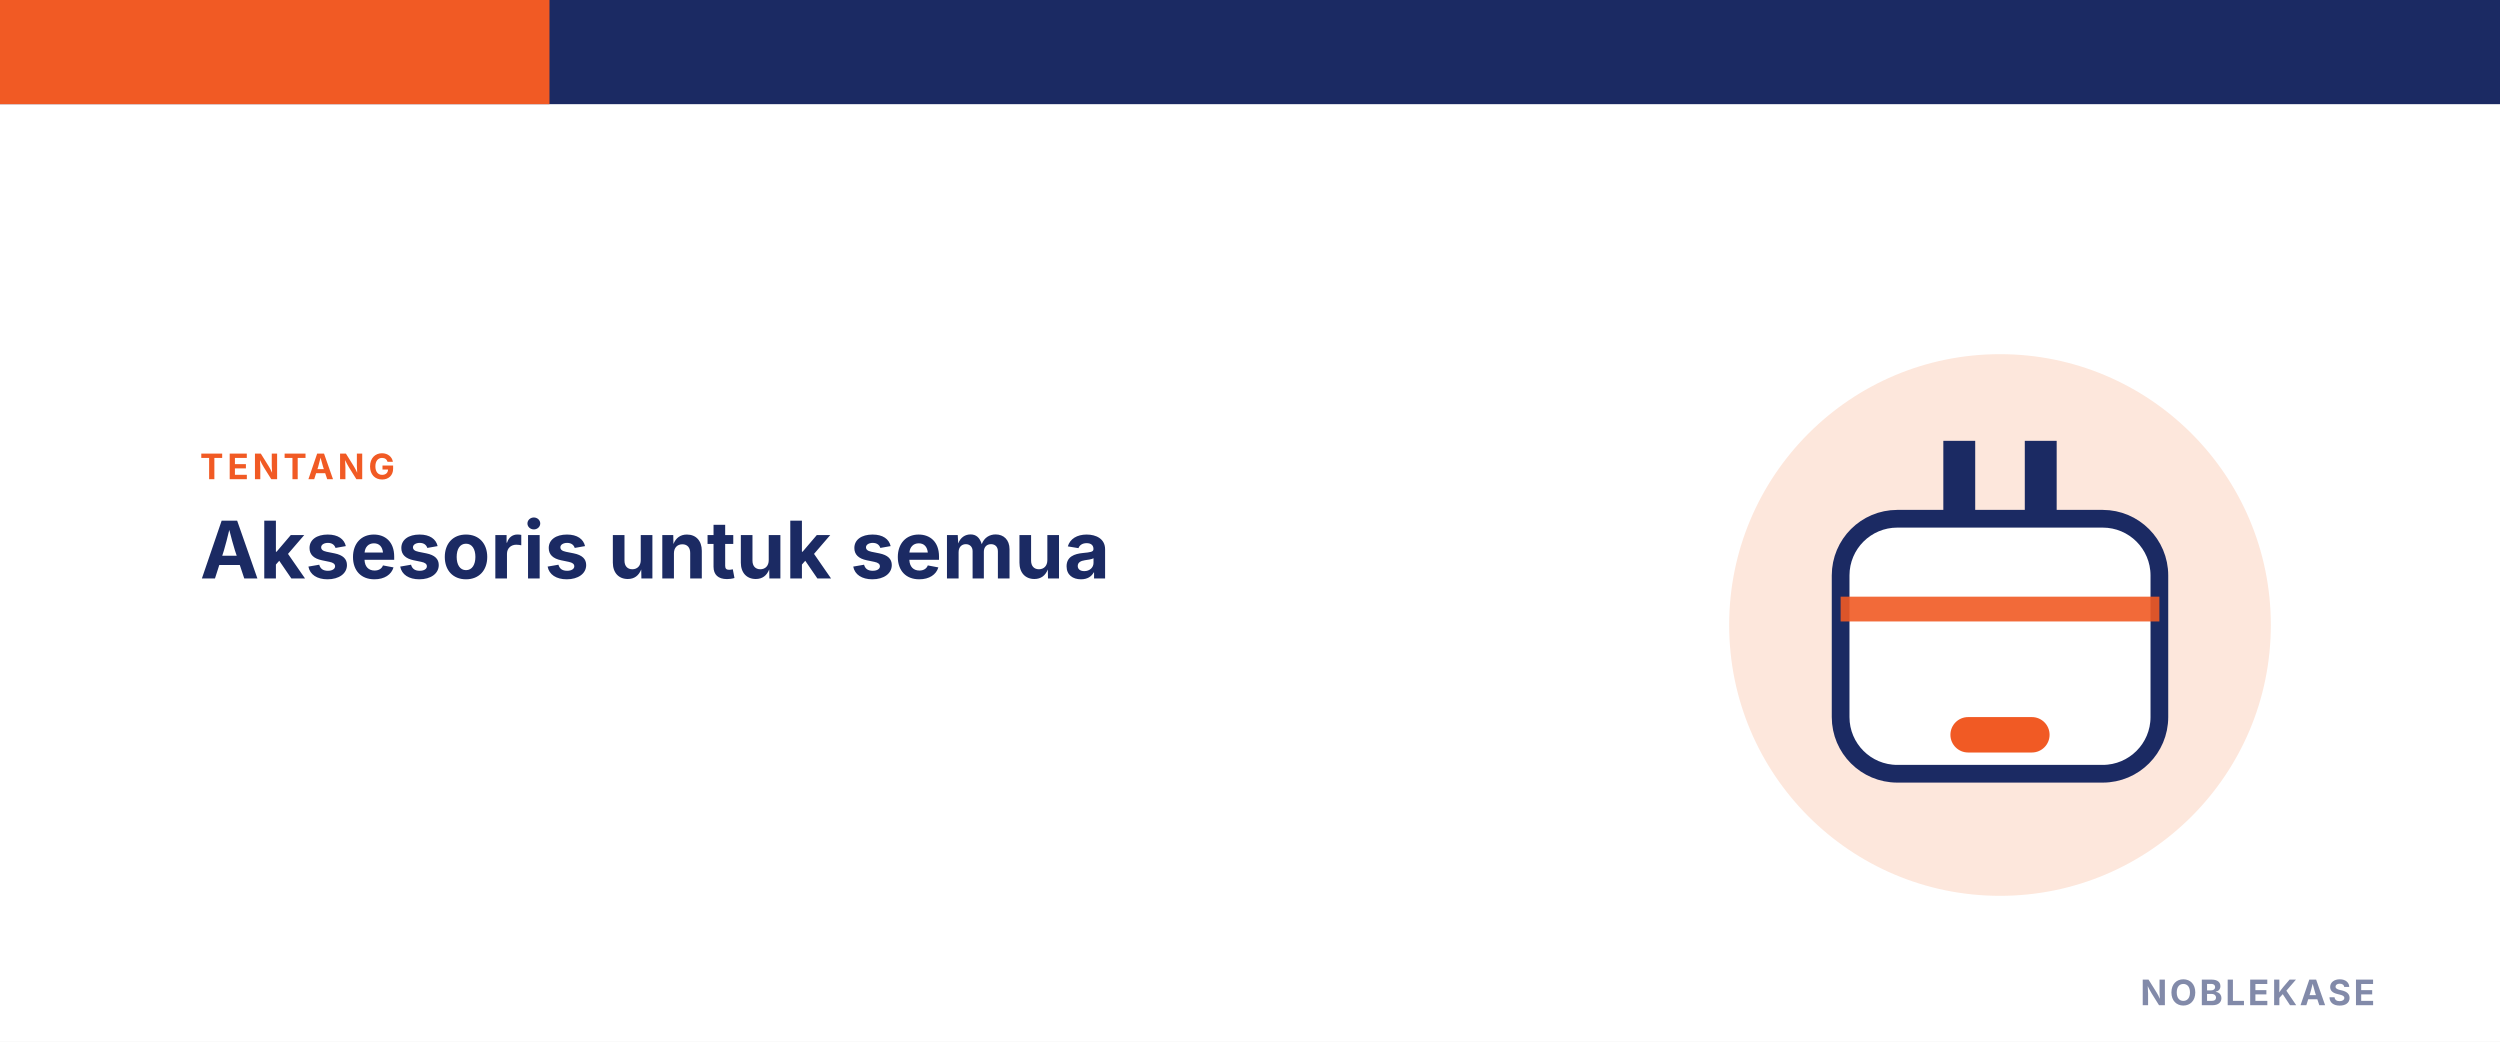
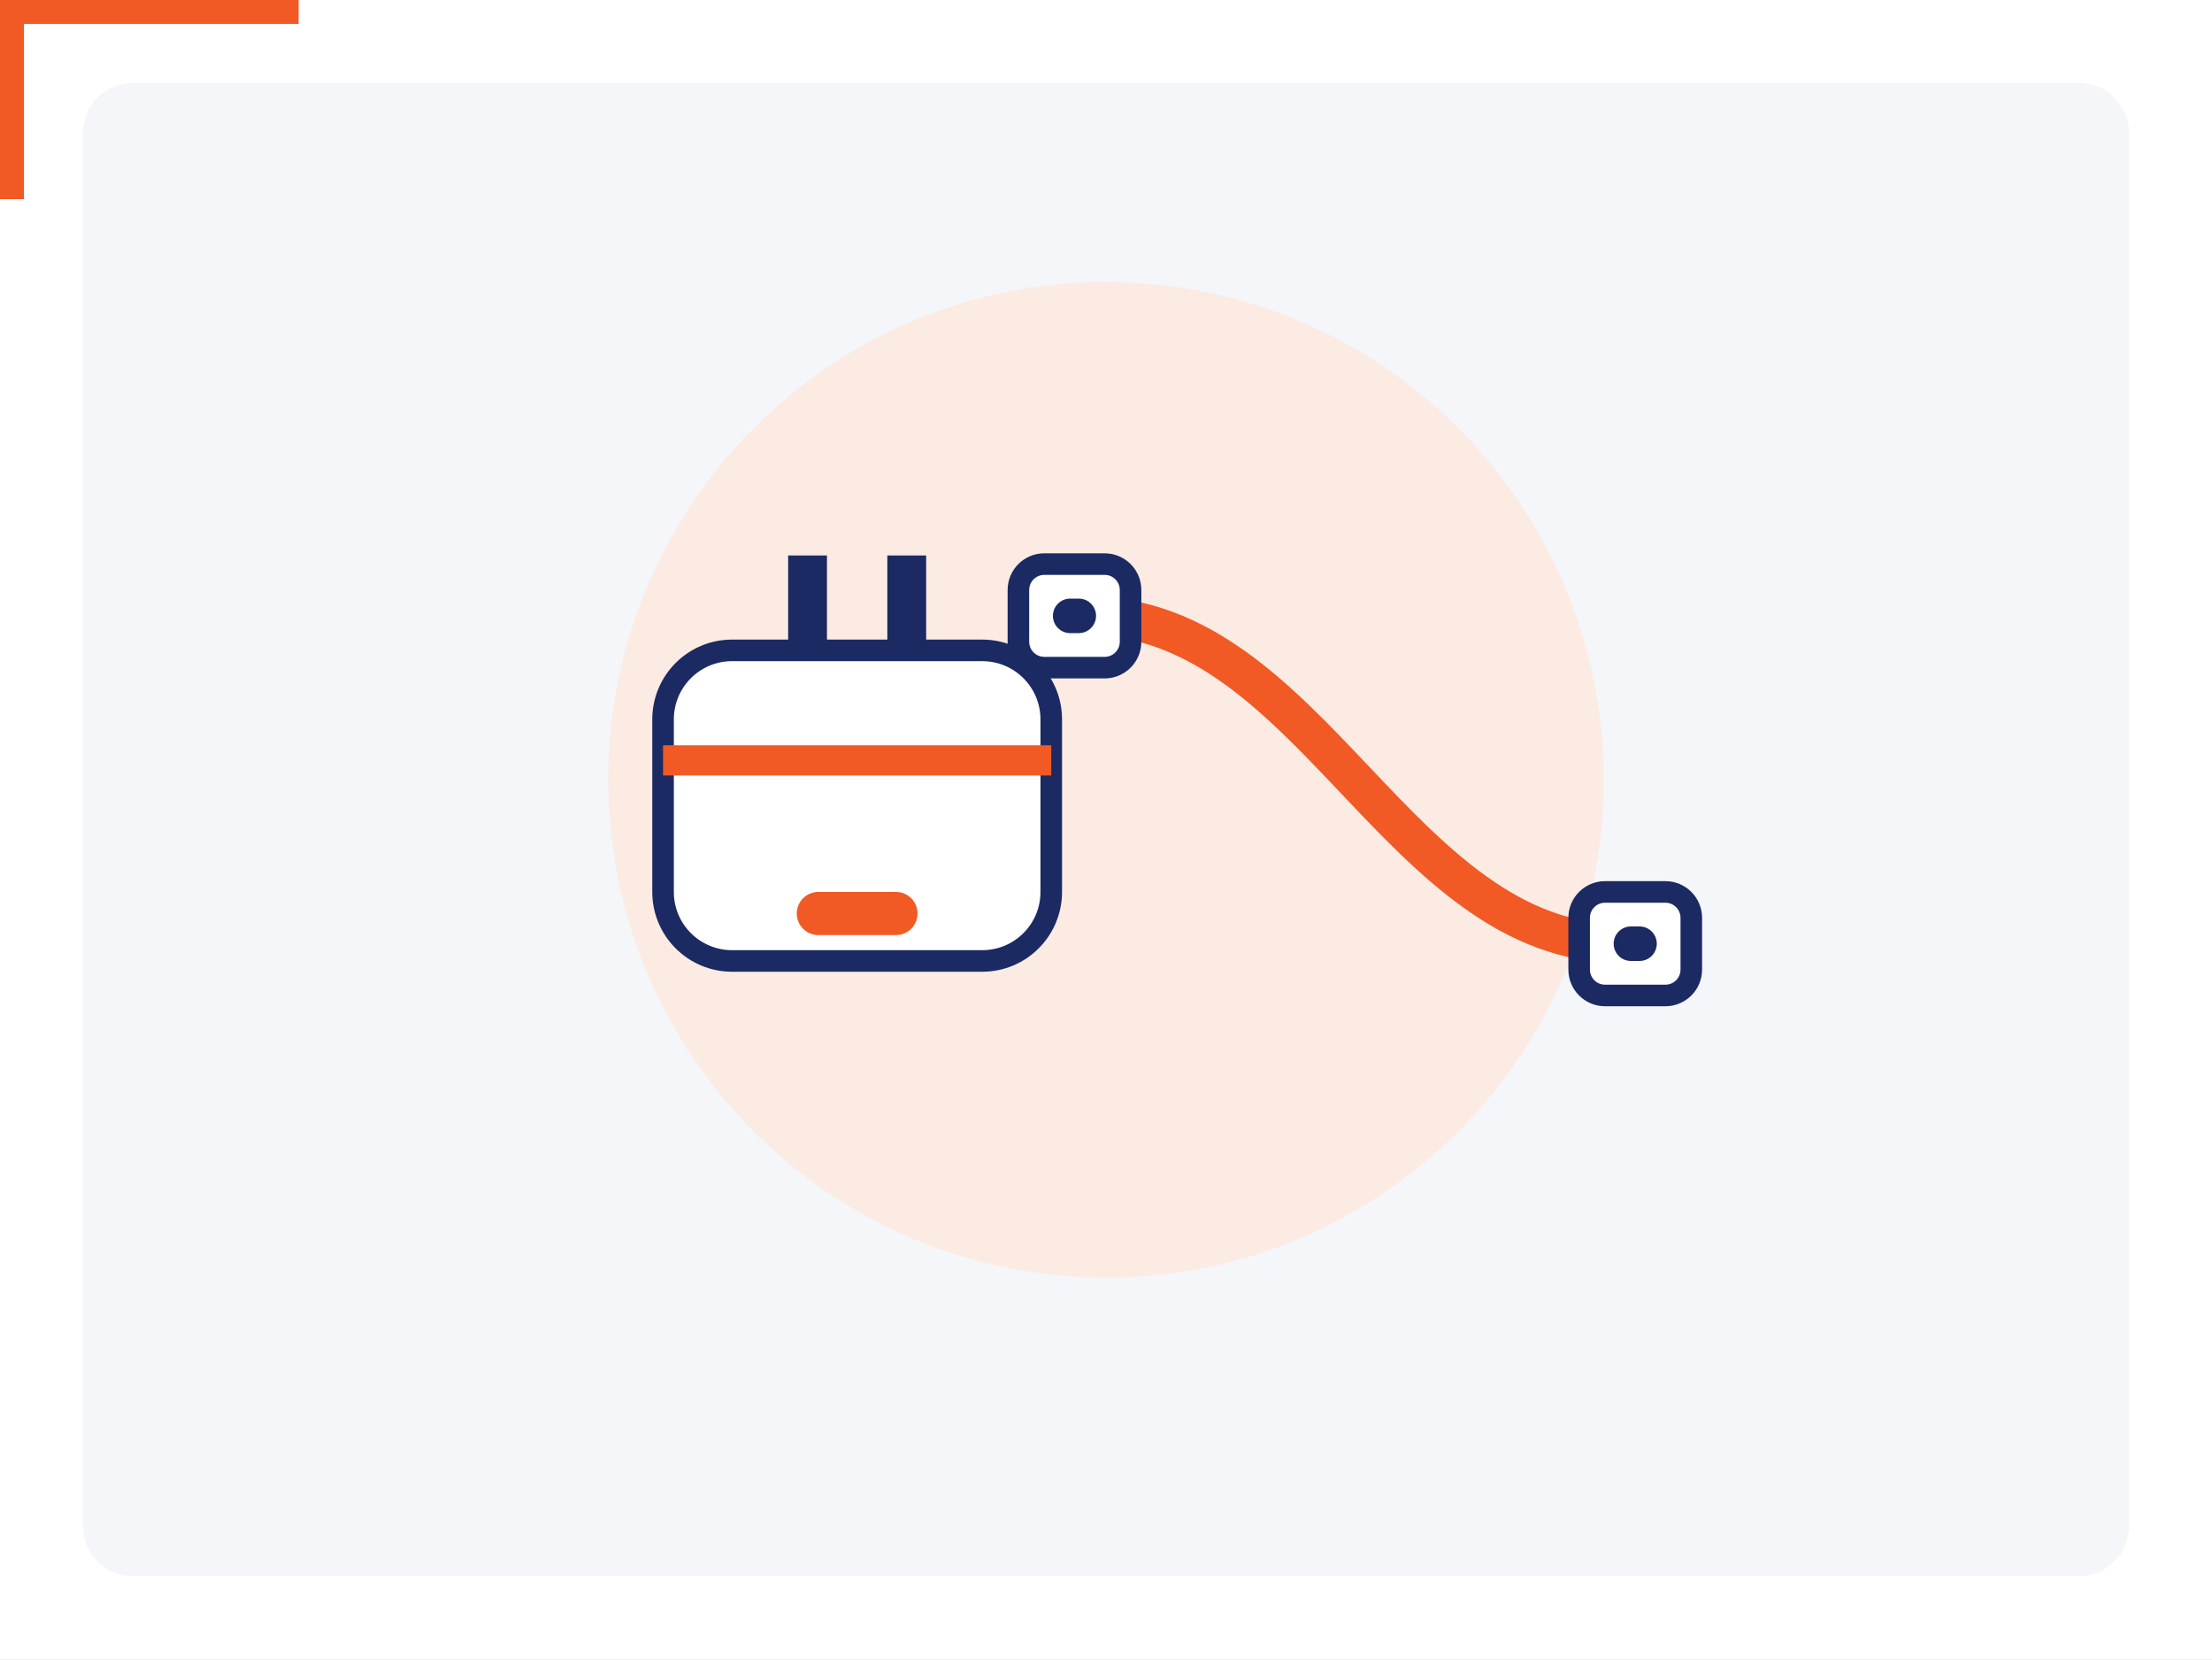
- <svg xmlns="http://www.w3.org/2000/svg" viewBox="0 0 1920 800" width="1920" height="800">
-   <rect width="1920" height="800" fill="#FFFFFF" />
-   <rect x="0" y="0" width="1920" height="80" fill="#1B2A63" />
-   <rect x="0" y="0" width="422" height="80" fill="#F15A24" />
-   <circle cx="1536.0" cy="480.0" r="208.0" fill="#FDE7DC" />
-   <g transform="translate(1536.0,480.0) scale(2.72)" stroke="#1B2A63" stroke-width="5" fill="none" stroke-linejoin="round" stroke-linecap="round">
+ <svg xmlns="http://www.w3.org/2000/svg" viewBox="0 0 1200 900" width="1200" height="900">
+   <rect width="1200" height="900" fill="#FFFFFF" />
+   <rect x="45" y="45" width="1110" height="810" rx="27" fill="#F4F6F9" />
+   <rect x="0" y="0" width="162" height="13" fill="#F15A24" />
+   <rect x="0" y="0" width="13" height="108" fill="#F15A24" />
+   <circle cx="600.0" cy="423.0" r="270.0" fill="#FDE7DC" opacity="0.75" />
+   <g transform="translate(465.0,423.0) scale(2.34)" stroke="#1B2A63" stroke-width="5" fill="none" stroke-linejoin="round" stroke-linecap="round">
    <rect x="-45" y="-30" width="90" height="72" rx="16" fill="#FFFFFF" />
    <rect x="-16" y="-52" width="9" height="24" fill="#1B2A63" stroke="none" />
    <rect x="7" y="-52" width="9" height="24" fill="#1B2A63" stroke="none" />
    <rect x="-14" y="26" width="28" height="10" rx="5" fill="#F15A24" stroke="none" />
-     <rect x="-45" y="-8" width="90" height="7" fill="#F15A24" stroke="none" opacity="0.9" />
+     <rect x="-45" y="-8" width="90" height="7" fill="#F15A24" stroke="none" />
  </g>
-   <text x="153.6" y="368.0" text-anchor="start" font-family="Inter, Helvetica, Arial, sans-serif" font-size="27" font-weight="700" fill="#F15A24" letter-spacing="3">TENTANG</text>
-   <text x="153.6" y="444.25" text-anchor="start" font-family="Inter, Helvetica, Arial, sans-serif" font-size="61" font-weight="700" fill="#1B2A63">Aksesoris untuk semua</text>
-   <text x="1824" y="772" text-anchor="end" font-family="Inter, Helvetica, Arial, sans-serif" font-size="27" font-weight="700" fill="#1B2A63" opacity="0.55" letter-spacing="2">NOBLEKASE</text>
+   <g transform="translate(735.0,423.0) scale(2.34)" stroke="#1B2A63" stroke-width="5" fill="none" stroke-linejoin="round" stroke-linecap="round">
+     <path d="M-62,-38 C-10,-38 10,38 62,38" stroke="#F15A24" stroke-width="9" />
+     <rect x="-78" y="-50" width="26" height="24" rx="6" fill="#FFFFFF" />
+     <rect x="52" y="26" width="26" height="24" rx="6" fill="#FFFFFF" />
+     <rect x="-70" y="-42" width="10" height="8" rx="4" fill="#1B2A63" stroke="none" />
+     <rect x="60" y="34" width="10" height="8" rx="4" fill="#1B2A63" stroke="none" />
+   </g>
</svg>
